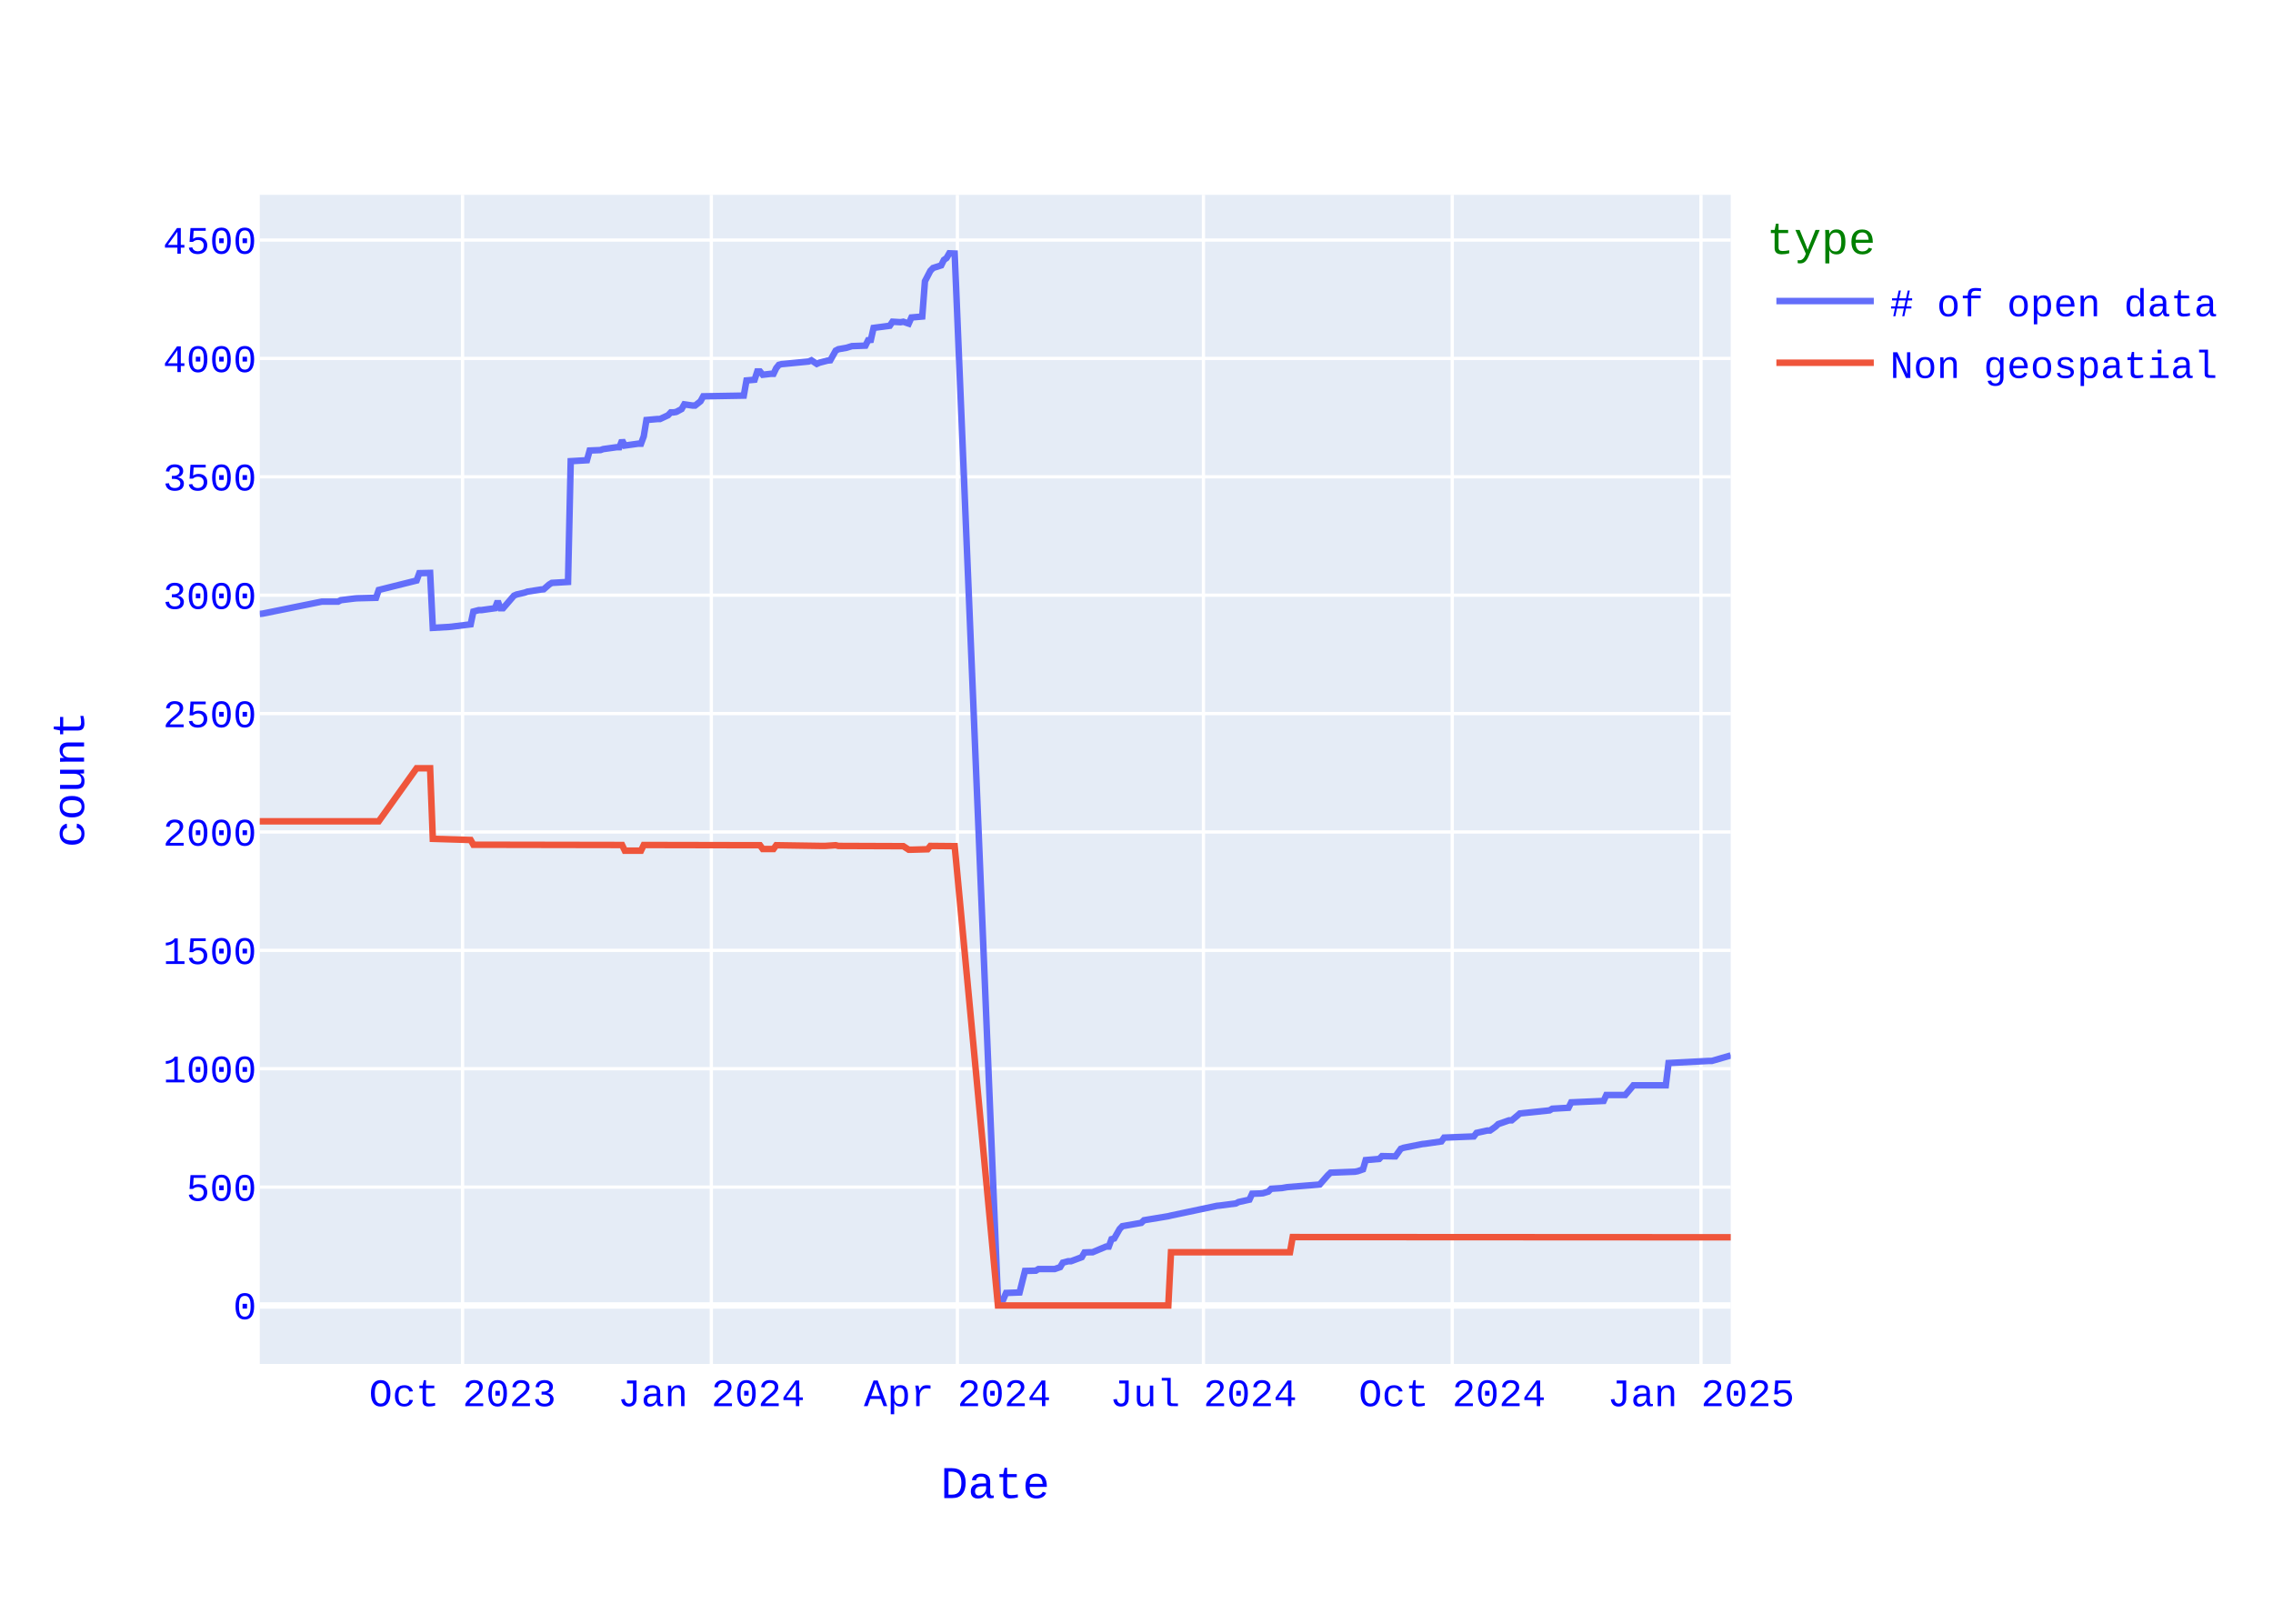
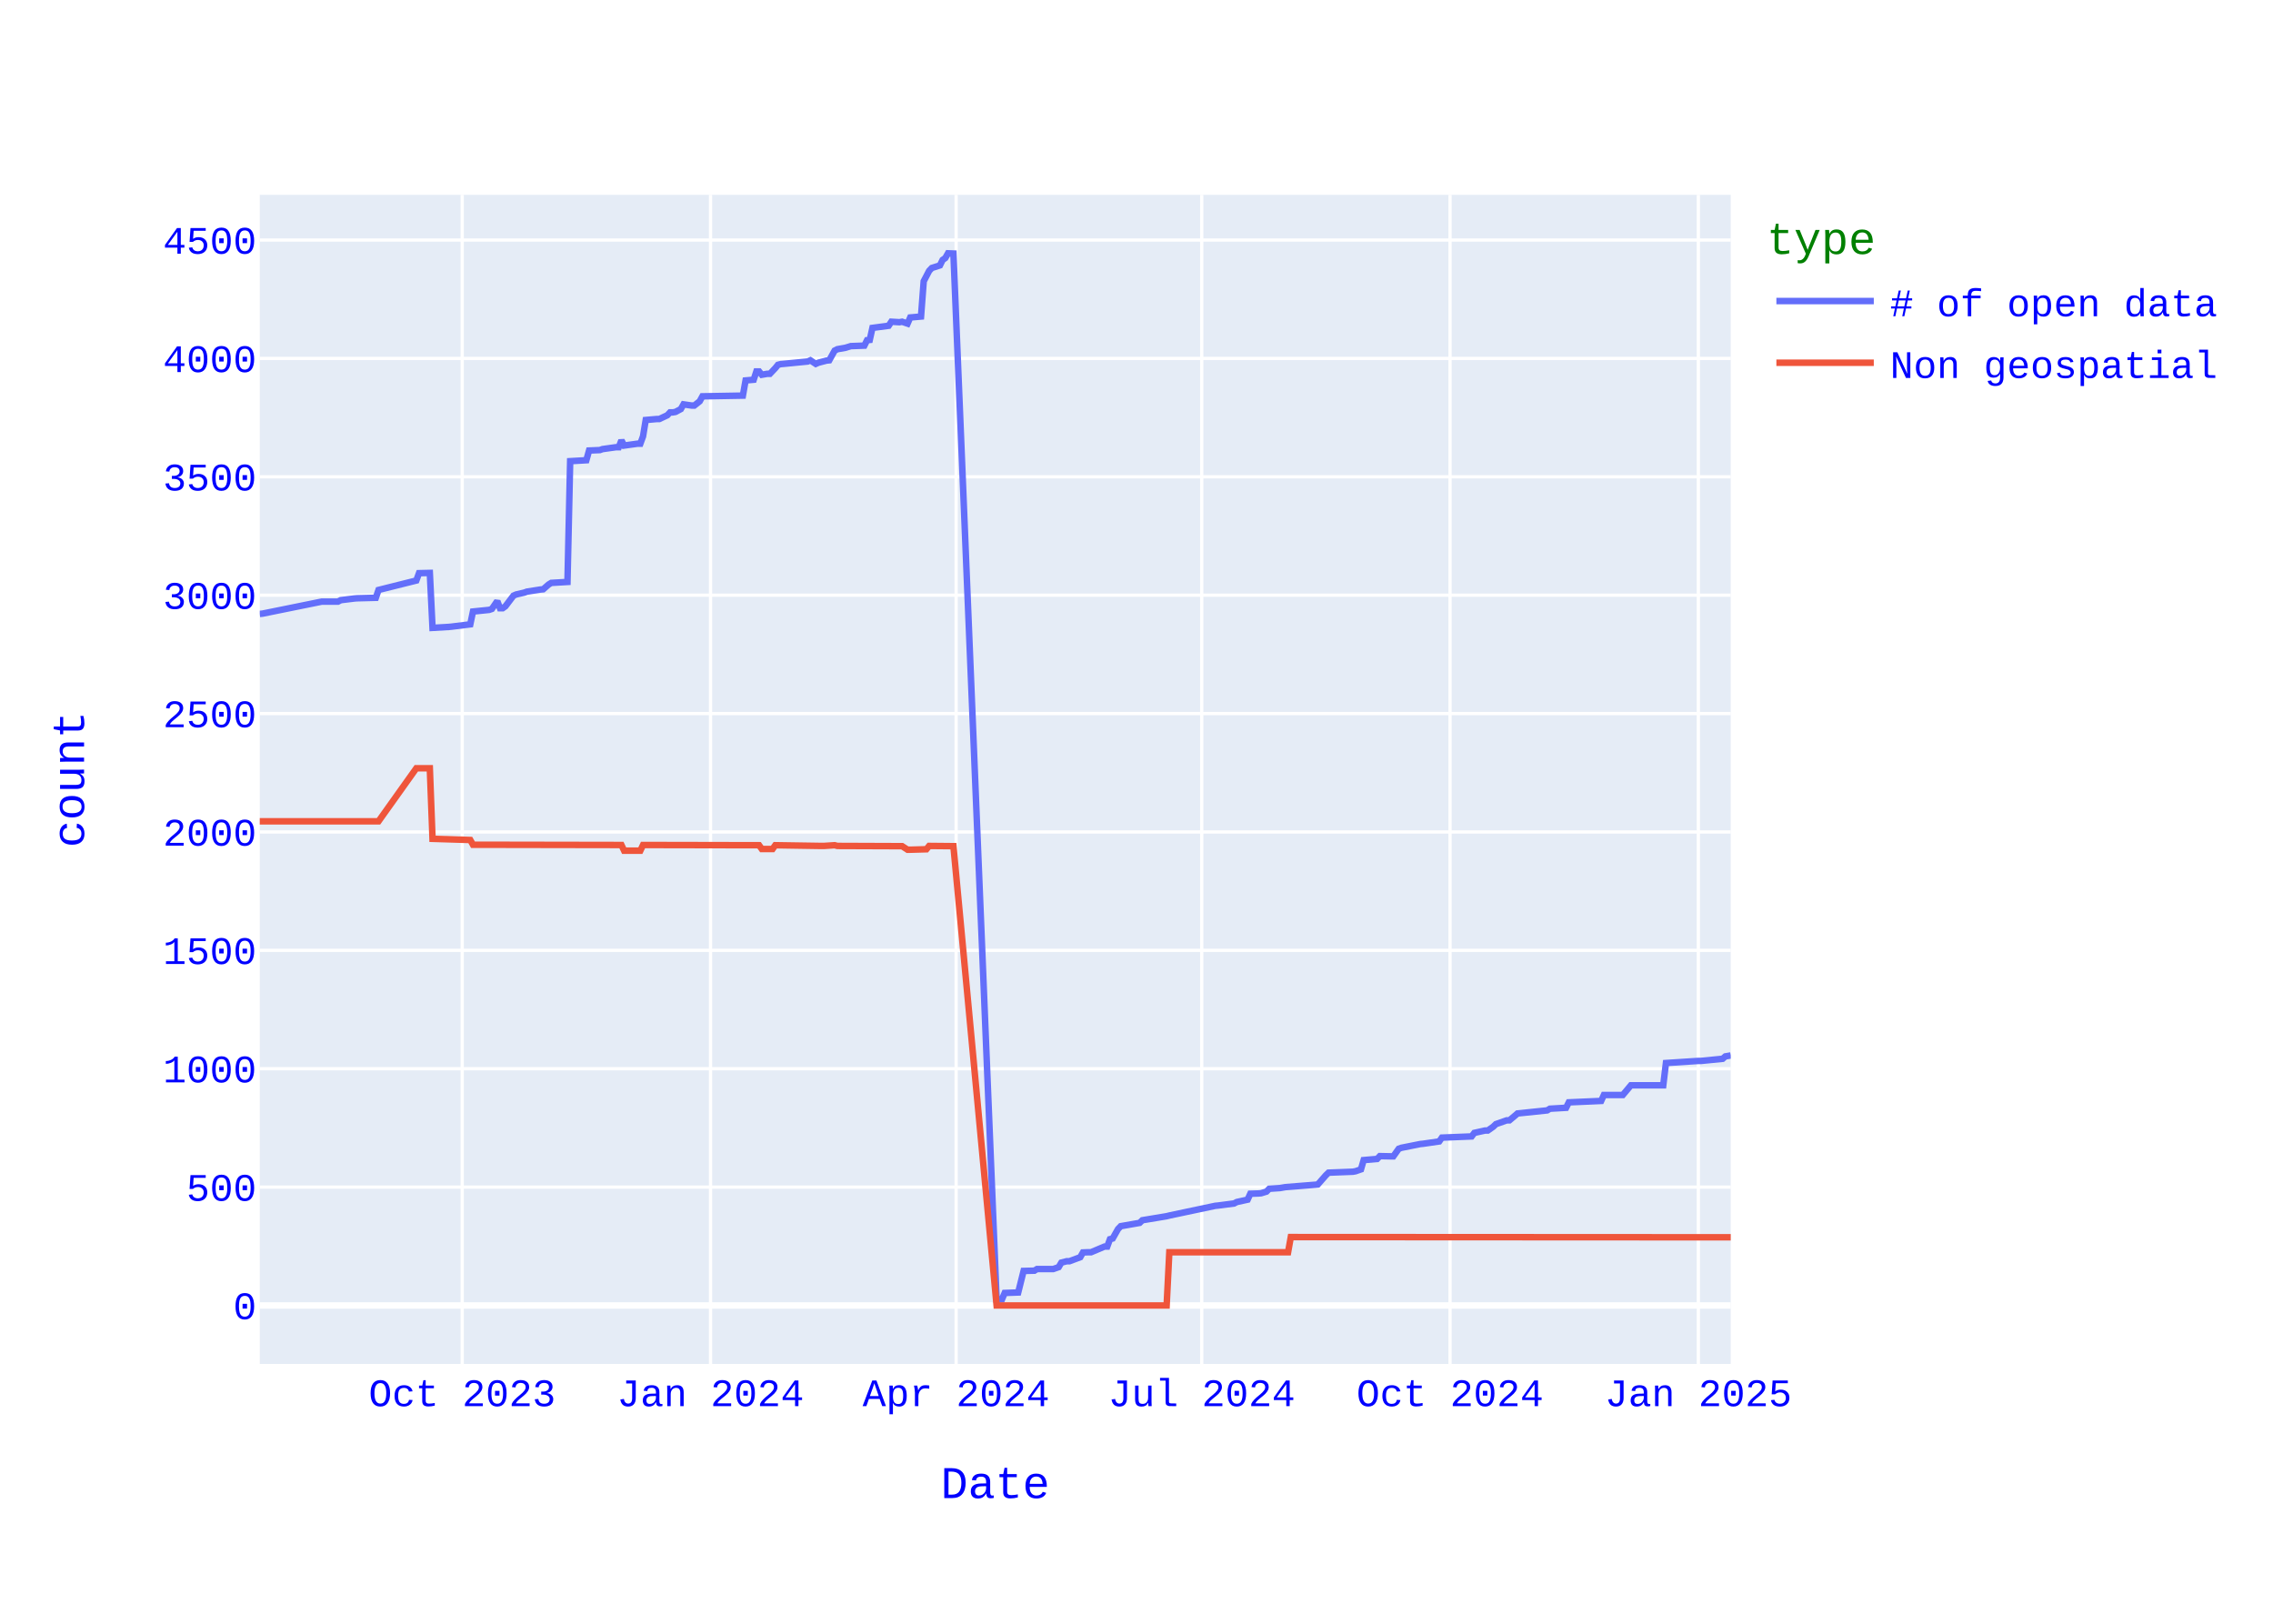
<svg xmlns="http://www.w3.org/2000/svg" class="main-svg" width="700" height="500" style="" viewBox="0 0 700 500">
  <rect x="0" y="0" width="700" height="500" style="fill: rgb(255, 255, 255); fill-opacity: 1;" />
-   <defs id="defs-59fb79">
+   <defs id="defs-1e8ec0">
    <g class="clips">
-       <clipPath id="clip59fb79xyplot" class="plotclip">
+       <clipPath id="clip1e8ec0xyplot" class="plotclip">
        <rect width="453" height="360" />
      </clipPath>
-       <clipPath class="axesclip" id="clip59fb79x">
+       <clipPath class="axesclip" id="clip1e8ec0x">
        <rect x="80" y="0" width="453" height="500" />
      </clipPath>
-       <clipPath class="axesclip" id="clip59fb79y">
+       <clipPath class="axesclip" id="clip1e8ec0y">
        <rect x="0" y="60" width="700" height="360" />
      </clipPath>
-       <clipPath class="axesclip" id="clip59fb79xy">
+       <clipPath class="axesclip" id="clip1e8ec0xy">
        <rect x="80" y="60" width="453" height="360" />
      </clipPath>
    </g>
    <g class="gradients" />
    <g class="patterns" />
  </defs>
  <g class="bglayer">
    <rect class="bg" x="80" y="60" width="453" height="360" style="fill: rgb(229, 236, 246); fill-opacity: 1; stroke-width: 0;" />
  </g>
  <g class="layer-below">
    <g class="imagelayer" />
    <g class="shapelayer" />
  </g>
  <g class="cartesianlayer">
    <g class="subplot xy">
      <g class="layer-subplot">
        <g class="shapelayer" />
        <g class="imagelayer" />
      </g>
      <g class="minor-gridlayer">
        <g class="x" />
        <g class="y" />
      </g>
      <g class="gridlayer">
        <g class="x">
-           <path class="xgrid crisp" transform="translate(142.45,0)" d="M0,60v360" style="stroke: rgb(255, 255, 255); stroke-opacity: 1; stroke-width: 1px;" />
-           <path class="xgrid crisp" transform="translate(219.06,0)" d="M0,60v360" style="stroke: rgb(255, 255, 255); stroke-opacity: 1; stroke-width: 1px;" />
-           <path class="xgrid crisp" transform="translate(294.84,0)" d="M0,60v360" style="stroke: rgb(255, 255, 255); stroke-opacity: 1; stroke-width: 1px;" />
-           <path class="xgrid crisp" transform="translate(370.62,0)" d="M0,60v360" style="stroke: rgb(255, 255, 255); stroke-opacity: 1; stroke-width: 1px;" />
-           <path class="xgrid crisp" transform="translate(447.23,0)" d="M0,60v360" style="stroke: rgb(255, 255, 255); stroke-opacity: 1; stroke-width: 1px;" />
-           <path class="xgrid crisp" transform="translate(523.84,0)" d="M0,60v360" style="stroke: rgb(255, 255, 255); stroke-opacity: 1; stroke-width: 1px;" />
+           <path class="xgrid crisp" transform="translate(142.34,0)" d="M0,60v360" style="stroke: rgb(255, 255, 255); stroke-opacity: 1; stroke-width: 1px;" />
+           <path class="xgrid crisp" transform="translate(218.81,0)" d="M0,60v360" style="stroke: rgb(255, 255, 255); stroke-opacity: 1; stroke-width: 1px;" />
+           <path class="xgrid crisp" transform="translate(294.45,0)" d="M0,60v360" style="stroke: rgb(255, 255, 255); stroke-opacity: 1; stroke-width: 1px;" />
+           <path class="xgrid crisp" transform="translate(370.09,0)" d="M0,60v360" style="stroke: rgb(255, 255, 255); stroke-opacity: 1; stroke-width: 1px;" />
+           <path class="xgrid crisp" transform="translate(446.56,0)" d="M0,60v360" style="stroke: rgb(255, 255, 255); stroke-opacity: 1; stroke-width: 1px;" />
+           <path class="xgrid crisp" transform="translate(523.03,0)" d="M0,60v360" style="stroke: rgb(255, 255, 255); stroke-opacity: 1; stroke-width: 1px;" />
        </g>
        <g class="y">
          <path class="ygrid crisp" transform="translate(0,365.55)" d="M80,0h453" style="stroke: rgb(255, 255, 255); stroke-opacity: 1; stroke-width: 1px;" />
          <path class="ygrid crisp" transform="translate(0,329.09)" d="M80,0h453" style="stroke: rgb(255, 255, 255); stroke-opacity: 1; stroke-width: 1px;" />
          <path class="ygrid crisp" transform="translate(0,292.64)" d="M80,0h453" style="stroke: rgb(255, 255, 255); stroke-opacity: 1; stroke-width: 1px;" />
          <path class="ygrid crisp" transform="translate(0,256.19)" d="M80,0h453" style="stroke: rgb(255, 255, 255); stroke-opacity: 1; stroke-width: 1px;" />
          <path class="ygrid crisp" transform="translate(0,219.73)" d="M80,0h453" style="stroke: rgb(255, 255, 255); stroke-opacity: 1; stroke-width: 1px;" />
          <path class="ygrid crisp" transform="translate(0,183.28)" d="M80,0h453" style="stroke: rgb(255, 255, 255); stroke-opacity: 1; stroke-width: 1px;" />
          <path class="ygrid crisp" transform="translate(0,146.82)" d="M80,0h453" style="stroke: rgb(255, 255, 255); stroke-opacity: 1; stroke-width: 1px;" />
          <path class="ygrid crisp" transform="translate(0,110.37)" d="M80,0h453" style="stroke: rgb(255, 255, 255); stroke-opacity: 1; stroke-width: 1px;" />
          <path class="ygrid crisp" transform="translate(0,73.92)" d="M80,0h453" style="stroke: rgb(255, 255, 255); stroke-opacity: 1; stroke-width: 1px;" />
        </g>
      </g>
      <g class="zerolinelayer">
        <path class="yzl zl crisp" transform="translate(0,402)" d="M80,0h453" style="stroke: rgb(255, 255, 255); stroke-opacity: 1; stroke-width: 2px;" />
      </g>
      <path class="xlines-below" />
      <path class="ylines-below" />
      <g class="overlines-below" />
      <g class="xaxislayer-below" />
      <g class="yaxislayer-below" />
      <g class="overaxes-below" />
-       <g class="plot" transform="translate(80,60)" clip-path="url(#clip59fb79xyplot)">
+       <g class="plot" transform="translate(80,60)" clip-path="url(#clip1e8ec0xyplot)">
        <g class="scatterlayer mlayer">
-           <g class="trace scatter tracee610ab" style="stroke-miterlimit: 2; opacity: 1;">
+           <g class="trace scatter trace8b7958" style="stroke-miterlimit: 2; opacity: 1;">
            <g class="fills" />
            <g class="errorbars" />
            <g class="lines">
-               <path class="js-line" d="M453,265.01L447.17,266.69L446.34,266.69L433.85,267.34L433.01,274.2L423.02,274.2L422.19,275.22L420.52,277.19L419.69,277.19L414.69,277.19L413.86,279.01L403.87,279.45L403.04,281.12L398.04,281.41L397.21,281.92L388.05,282.87L387.22,283.6L385.55,284.99L384.72,284.99L381.39,286.15L380.55,286.95L378.89,288.12L378.06,288.12L374.72,288.85L373.89,289.94L364.73,290.31L363.9,291.48L358.9,292.2L358.07,292.28L352.24,293.44L351.41,293.74L349.74,296.07L348.91,296.07L345.58,296L344.75,296.87L340.58,297.23L339.75,300.08L338.08,300.66L337.25,300.81L329.76,301.1L328.92,301.9L326.43,304.74L325.59,304.82L316.43,305.55L314.77,305.84L311.44,306.06L310.6,306.93L308.94,307.44L308.11,307.51L305.61,307.59L304.78,309.41L301.44,310.14L300.61,310.58L295.62,311.23L294.78,311.31L280.63,314.3L279.79,314.51L272.3,315.75L271.47,316.56L265.64,317.58L264.81,318.45L263.14,321.37L262.31,321.59L261.47,323.85L260.64,323.85L256.48,325.6L255.65,325.6L253.98,325.67L253.15,327.13L249.82,328.37L248.98,328.37L247.32,328.8L246.49,330.19L244.82,330.77L243.99,330.77L239.82,330.77L238.99,331.28L235.66,331.36L233.99,337.99L229.83,338.14L229,340.1L227.33,340.18L214.01,18.07L212.34,18L211.51,19.46L210.68,20.04L209.85,21.72L207.35,22.52L206.51,23.4L204.85,26.6L204.02,37.47L200.69,37.76L199.85,39.65L198.19,39.07L197.35,39.22L194.86,39.07L194.02,40.31L189.03,40.97L188.19,44.68L187.36,44.76L186.53,46.43L182.37,46.58L180.7,47.09L178.2,47.53L177.37,47.96L175.7,50.95L174.87,51.03L172.37,51.68L171.54,52.05L169.88,50.95L169.04,51.32L161.55,52.05L160.72,52.12L159.88,52.34L159.05,53.36L158.22,55.11L157.38,55.11L154.89,55.4L154.05,54.38L153.22,54.38L152.39,56.93L149.89,57.15L149.06,61.82L136.57,62.04L135.73,63.57L134.07,64.88L133.24,64.88L130.74,64.51L129.9,65.97L128.24,66.85L127.41,66.99L126.57,66.99L125.74,67.87L123.24,69.04L122.41,69.04L119.08,69.33L118.25,74.36L117.41,76.62L116.58,76.62L112.42,77.2L111.58,75.6L110.75,77.71L109.92,77.71L105.76,78.29L104.92,78.59L101.59,78.73L100.76,81.72L95.76,82.01L94.93,119.2L89.93,119.49L89.1,120L87.44,121.46L86.6,121.53L82.44,122.18L81.61,122.48L79.11,123.06L78.28,123.42L74.94,127.29L74.11,127.29L73.28,125.1L72.45,127.29L68.28,127.87L67.45,127.87L65.78,128.31L64.95,132.25L59.12,132.97L58.29,133.05L53.29,133.34L52.46,116.42L49.13,116.5L48.3,118.76L36.64,121.67L35.81,124.08L29.98,124.23L29.15,124.3L24.98,124.81L24.15,125.25L19.15,125.25L0.83,128.96L0,129.04" style="vector-effect: none; fill: none; stroke: rgb(99, 110, 250); stroke-opacity: 1; stroke-width: 2px; opacity: 1;" />
+               <path class="js-line" d="M453,265.01L451.34,265.3L450.51,266.03L443.86,266.69L443.03,266.69L433.05,267.34L432.22,274.2L422.25,274.2L421.41,275.22L419.75,277.19L418.92,277.19L413.93,277.19L413.1,279.01L403.13,279.45L402.3,281.12L397.31,281.41L396.48,281.92L387.34,282.87L386.5,283.6L384.84,284.99L384.01,284.99L380.69,286.15L379.86,286.95L378.19,288.12L377.36,288.12L374.04,288.85L373.21,289.94L364.06,290.31L363.23,291.48L358.24,292.2L357.41,292.28L351.59,293.44L350.76,293.74L349.1,296.07L348.27,296.07L344.94,296L344.11,296.87L339.96,297.23L339.13,300.08L337.46,300.66L336.63,300.81L329.15,301.1L328.32,301.9L325.83,304.74L325,304.82L315.85,305.55L314.19,305.84L310.87,306.06L310.03,306.93L308.37,307.44L307.54,307.51L305.05,307.59L304.22,309.41L300.89,310.14L300.06,310.58L295.07,311.23L294.24,311.31L280.11,314.3L279.28,314.51L271.8,315.75L270.97,316.56L265.15,317.58L264.32,318.45L262.66,321.37L261.83,321.59L260.99,323.85L260.16,323.85L256.01,325.6L255.18,325.6L253.51,325.67L252.68,327.13L249.36,328.37L248.53,328.37L246.86,328.8L246.03,330.19L244.37,330.77L243.54,330.77L239.38,330.77L238.55,331.28L235.23,331.36L233.57,337.99L229.41,338.14L228.58,340.1L226.92,340.18L213.62,18.07L211.95,18L211.12,19.46L210.29,20.04L209.46,21.72L206.97,22.52L206.14,23.4L204.47,26.6L203.64,37.47L200.32,37.76L199.49,39.65L197.82,39.07L196.99,39.22L194.5,39.07L193.67,40.31L188.68,40.97L187.85,44.68L187.02,44.76L186.19,46.43L182.03,46.58L180.37,47.09L177.88,47.53L177.04,47.96L175.38,50.95L174.55,51.03L172.06,51.68L171.23,52.05L169.56,50.95L168.73,51.32L161.25,52.05L160.42,52.12L159.59,52.34L158.76,53.36L157.1,55.11L156.26,55.11L154.6,55.4L153.77,54.38L152.94,54.38L152.11,56.93L149.61,57.15L148.78,61.82L136.32,62.04L135.48,63.57L133.82,64.88L132.99,64.88L130.5,64.51L129.67,65.97L128,66.85L127.17,66.99L126.34,66.99L125.51,67.87L123.02,69.04L122.19,69.04L118.86,69.33L118.03,74.36L117.2,76.62L116.37,76.62L112.21,77.2L111.38,75.6L110.55,77.71L109.72,77.71L105.56,78.29L104.73,78.59L101.41,78.73L100.57,81.72L95.59,82.01L94.76,119.2L89.77,119.49L88.94,120L87.28,121.46L86.44,121.53L82.29,122.18L81.46,122.48L78.96,123.06L78.13,123.42L75.64,126.7L74.81,127.29L73.98,127.29L73.14,125.1L71.48,127.51L70.65,127.8L65.66,128.31L64.83,132.25L59.01,132.97L58.18,133.05L53.2,133.34L52.37,116.42L49.04,116.5L48.21,118.76L36.57,121.67L35.74,124.08L29.92,124.23L29.09,124.3L24.94,124.81L24.1,125.25L19.12,125.25L0.83,128.96L0,129.04" style="vector-effect: none; fill: none; stroke: rgb(99, 110, 250); stroke-opacity: 1; stroke-width: 2px; opacity: 1;" />
            </g>
            <g class="points" />
            <g class="text" />
          </g>
-           <g class="trace scatter trace34743c" style="stroke-miterlimit: 2; opacity: 1;">
+           <g class="trace scatter traceea77b6" style="stroke-miterlimit: 2; opacity: 1;">
            <g class="fills" />
            <g class="errorbars" />
            <g class="lines">
-               <path class="js-line" d="M453,321L318.1,320.93L317.27,325.6L280.63,325.6L279.79,342L227.33,342L214.01,200.56L206.51,200.49L205.68,201.51L200.69,201.65L199.85,201.65L198.19,200.56L197.35,200.56L178.2,200.49L177.37,200.27L174.04,200.49L173.21,200.49L159.05,200.27L158.22,201.43L154.89,201.43L154.05,200.27L118.25,200.2L117.41,201.95L112.42,201.95L111.58,200.2L65.78,200.12L64.95,198.66L53.29,198.3L52.46,176.57L48.3,176.57L36.64,192.9L0,192.9" style="vector-effect: none; fill: none; stroke: rgb(239, 85, 59); stroke-opacity: 1; stroke-width: 2px; opacity: 1;" />
+               <path class="js-line" d="M453,321L317.52,320.93L316.68,325.6L280.11,325.6L279.28,342L226.92,342L213.62,200.56L206.14,200.49L205.3,201.51L200.32,201.65L199.49,201.65L197.82,200.56L196.99,200.56L177.88,200.49L177.04,200.27L173.72,200.49L172.89,200.49L158.76,200.27L157.93,201.43L154.6,201.43L153.77,200.27L118.03,200.2L117.2,201.95L112.21,201.95L111.38,200.2L65.66,200.12L64.83,198.66L53.2,198.3L52.37,176.57L48.21,176.57L36.57,192.9L0,192.9" style="vector-effect: none; fill: none; stroke: rgb(239, 85, 59); stroke-opacity: 1; stroke-width: 2px; opacity: 1;" />
            </g>
            <g class="points" />
            <g class="text" />
          </g>
        </g>
      </g>
      <g class="overplot" />
      <path class="xlines-above crisp" d="M0,0" style="fill: none;" />
      <path class="ylines-above crisp" d="M0,0" style="fill: none;" />
      <g class="overlines-above" />
      <g class="xaxislayer-above">
        <g class="xtick">
-           <text text-anchor="middle" x="0" y="433" transform="translate(142.45,0)" style="font-family: 'Courier New'; font-size: 12px; fill: rgb(0, 0, 255); fill-opacity: 1; white-space: pre; opacity: 1;">Oct 2023</text>
-         </g>
-         <g class="xtick">
-           <text text-anchor="middle" x="0" y="433" style="font-family: 'Courier New'; font-size: 12px; fill: rgb(0, 0, 255); fill-opacity: 1; white-space: pre; opacity: 1;" transform="translate(219.06,0)">Jan 2024</text>
-         </g>
-         <g class="xtick">
-           <text text-anchor="middle" x="0" y="433" style="font-family: 'Courier New'; font-size: 12px; fill: rgb(0, 0, 255); fill-opacity: 1; white-space: pre; opacity: 1;" transform="translate(294.84,0)">Apr 2024</text>
-         </g>
-         <g class="xtick">
-           <text text-anchor="middle" x="0" y="433" style="font-family: 'Courier New'; font-size: 12px; fill: rgb(0, 0, 255); fill-opacity: 1; white-space: pre; opacity: 1;" transform="translate(370.62,0)">Jul 2024</text>
-         </g>
-         <g class="xtick">
-           <text text-anchor="middle" x="0" y="433" style="font-family: 'Courier New'; font-size: 12px; fill: rgb(0, 0, 255); fill-opacity: 1; white-space: pre; opacity: 1;" transform="translate(447.23,0)">Oct 2024</text>
-         </g>
-         <g class="xtick">
-           <text text-anchor="middle" x="0" y="433" style="font-family: 'Courier New'; font-size: 12px; fill: rgb(0, 0, 255); fill-opacity: 1; white-space: pre; opacity: 1;" transform="translate(523.84,0)">Jan 2025</text>
+           <text text-anchor="middle" x="0" y="433" transform="translate(142.34,0)" style="font-family: 'Courier New'; font-size: 12px; fill: rgb(0, 0, 255); fill-opacity: 1; white-space: pre; opacity: 1;">Oct 2023</text>
+         </g>
+         <g class="xtick">
+           <text text-anchor="middle" x="0" y="433" style="font-family: 'Courier New'; font-size: 12px; fill: rgb(0, 0, 255); fill-opacity: 1; white-space: pre; opacity: 1;" transform="translate(218.81,0)">Jan 2024</text>
+         </g>
+         <g class="xtick">
+           <text text-anchor="middle" x="0" y="433" style="font-family: 'Courier New'; font-size: 12px; fill: rgb(0, 0, 255); fill-opacity: 1; white-space: pre; opacity: 1;" transform="translate(294.45,0)">Apr 2024</text>
+         </g>
+         <g class="xtick">
+           <text text-anchor="middle" x="0" y="433" style="font-family: 'Courier New'; font-size: 12px; fill: rgb(0, 0, 255); fill-opacity: 1; white-space: pre; opacity: 1;" transform="translate(370.09,0)">Jul 2024</text>
+         </g>
+         <g class="xtick">
+           <text text-anchor="middle" x="0" y="433" style="font-family: 'Courier New'; font-size: 12px; fill: rgb(0, 0, 255); fill-opacity: 1; white-space: pre; opacity: 1;" transform="translate(446.56,0)">Oct 2024</text>
+         </g>
+         <g class="xtick">
+           <text text-anchor="middle" x="0" y="433" style="font-family: 'Courier New'; font-size: 12px; fill: rgb(0, 0, 255); fill-opacity: 1; white-space: pre; opacity: 1;" transform="translate(523.03,0)">Jan 2025</text>
        </g>
      </g>
      <g class="yaxislayer-above">
        <g class="ytick">
          <text text-anchor="end" x="79" y="4.2" transform="translate(0,402)" style="font-family: 'Courier New'; font-size: 12px; fill: rgb(0, 0, 255); fill-opacity: 1; white-space: pre; opacity: 1;">0</text>
        </g>
        <g class="ytick">
          <text text-anchor="end" x="79" y="4.2" style="font-family: 'Courier New'; font-size: 12px; fill: rgb(0, 0, 255); fill-opacity: 1; white-space: pre; opacity: 1;" transform="translate(0,365.55)">500</text>
        </g>
        <g class="ytick">
          <text text-anchor="end" x="79" y="4.2" style="font-family: 'Courier New'; font-size: 12px; fill: rgb(0, 0, 255); fill-opacity: 1; white-space: pre; opacity: 1;" transform="translate(0,329.09)">1000</text>
        </g>
        <g class="ytick">
          <text text-anchor="end" x="79" y="4.2" style="font-family: 'Courier New'; font-size: 12px; fill: rgb(0, 0, 255); fill-opacity: 1; white-space: pre; opacity: 1;" transform="translate(0,292.64)">1500</text>
        </g>
        <g class="ytick">
          <text text-anchor="end" x="79" y="4.2" style="font-family: 'Courier New'; font-size: 12px; fill: rgb(0, 0, 255); fill-opacity: 1; white-space: pre; opacity: 1;" transform="translate(0,256.19)">2000</text>
        </g>
        <g class="ytick">
          <text text-anchor="end" x="79" y="4.2" style="font-family: 'Courier New'; font-size: 12px; fill: rgb(0, 0, 255); fill-opacity: 1; white-space: pre; opacity: 1;" transform="translate(0,219.73)">2500</text>
        </g>
        <g class="ytick">
          <text text-anchor="end" x="79" y="4.2" style="font-family: 'Courier New'; font-size: 12px; fill: rgb(0, 0, 255); fill-opacity: 1; white-space: pre; opacity: 1;" transform="translate(0,183.28)">3000</text>
        </g>
        <g class="ytick">
          <text text-anchor="end" x="79" y="4.2" style="font-family: 'Courier New'; font-size: 12px; fill: rgb(0, 0, 255); fill-opacity: 1; white-space: pre; opacity: 1;" transform="translate(0,146.82)">3500</text>
        </g>
        <g class="ytick">
          <text text-anchor="end" x="79" y="4.2" style="font-family: 'Courier New'; font-size: 12px; fill: rgb(0, 0, 255); fill-opacity: 1; white-space: pre; opacity: 1;" transform="translate(0,110.37)">4000</text>
        </g>
        <g class="ytick">
          <text text-anchor="end" x="79" y="4.2" style="font-family: 'Courier New'; font-size: 12px; fill: rgb(0, 0, 255); fill-opacity: 1; white-space: pre; opacity: 1;" transform="translate(0,73.92)">4500</text>
        </g>
      </g>
      <g class="overaxes-above" />
    </g>
  </g>
  <g class="polarlayer" />
  <g class="smithlayer" />
  <g class="ternarylayer" />
  <g class="geolayer" />
  <g class="funnelarealayer" />
  <g class="pielayer" />
  <g class="iciclelayer" />
  <g class="treemaplayer" />
  <g class="sunburstlayer" />
  <g class="glimages" />
-   <defs id="topdefs-59fb79">
+   <defs id="topdefs-1e8ec0">
    <g class="clips" />
-     <clipPath id="legend59fb79">
+     <clipPath id="legend1e8ec0">
      <rect width="146" height="67" x="0" y="0" />
    </clipPath>
  </defs>
  <g class="layer-above">
    <g class="imagelayer" />
    <g class="shapelayer" />
  </g>
  <g class="infolayer">
    <g class="legend" pointer-events="all" transform="translate(542.06,60)">
      <rect class="bg" shape-rendering="crispEdges" style="stroke: rgb(68, 68, 68); stroke-opacity: 1; fill: rgb(255, 255, 255); fill-opacity: 1; stroke-width: 0px;" width="146" height="67" x="0" y="0" />
-       <g class="scrollbox" transform="" clip-path="url(#legend59fb79)">
+       <g class="scrollbox" transform="" clip-path="url(#legend1e8ec0)">
        <text class="legendtitletext" text-anchor="start" x="2" y="18.2" style="font-family: 'Courier New'; font-size: 14px; fill: rgb(0, 128, 0); fill-opacity: 1; white-space: pre;">type</text>
        <g class="groups" transform="">
          <g class="traces" transform="translate(0,32.7)" style="opacity: 1;">
            <text class="legendtext" text-anchor="start" x="40" y="4.68" style="font-family: 'Courier New'; font-size: 12px; fill: rgb(0, 0, 255); fill-opacity: 1; white-space: pre;"># of open data</text>
            <g class="layers" style="opacity: 1;">
              <g class="legendfill" />
              <g class="legendlines">
                <path class="js-line" d="M5,0h30" style="fill: none; stroke: rgb(99, 110, 250); stroke-opacity: 1; stroke-width: 2px;" />
              </g>
              <g class="legendsymbols">
                <g class="legendpoints" />
              </g>
            </g>
            <rect class="legendtoggle" x="0" y="-9.5" width="140.828" height="19" style="fill: rgb(0, 0, 0); fill-opacity: 0;" />
          </g>
        </g>
        <g class="groups" transform="">
          <g class="traces" transform="translate(0,51.7)" style="opacity: 1;">
            <text class="legendtext" text-anchor="start" x="40" y="4.68" style="font-family: 'Courier New'; font-size: 12px; fill: rgb(0, 0, 255); fill-opacity: 1; white-space: pre;">Non geospatial</text>
            <g class="layers" style="opacity: 1;">
              <g class="legendfill" />
              <g class="legendlines">
                <path class="js-line" d="M5,0h30" style="fill: none; stroke: rgb(239, 85, 59); stroke-opacity: 1; stroke-width: 2px;" />
              </g>
              <g class="legendsymbols">
                <g class="legendpoints" />
              </g>
            </g>
            <rect class="legendtoggle" x="0" y="-9.5" width="140.828" height="19" style="fill: rgb(0, 0, 0); fill-opacity: 0;" />
          </g>
        </g>
      </g>
      <rect class="scrollbar" rx="20" ry="3" width="0" height="0" style="fill: rgb(128, 139, 164); fill-opacity: 1;" x="0" y="0" />
    </g>
    <g class="g-gtitle" />
    <g class="g-xtitle">
      <text class="xtitle" x="306.5" y="461.3" text-anchor="middle" style="font-family: 'Courier New'; font-size: 14px; fill: rgb(0, 0, 255); opacity: 1; font-weight: normal; white-space: pre;">Date</text>
    </g>
    <g class="g-ytitle">
      <text class="ytitle" transform="rotate(-90,25.8875,240)" x="25.888" y="240" text-anchor="middle" style="font-family: 'Courier New'; font-size: 14px; fill: rgb(0, 0, 255); opacity: 1; font-weight: normal; white-space: pre;">count</text>
    </g>
  </g>
</svg>
